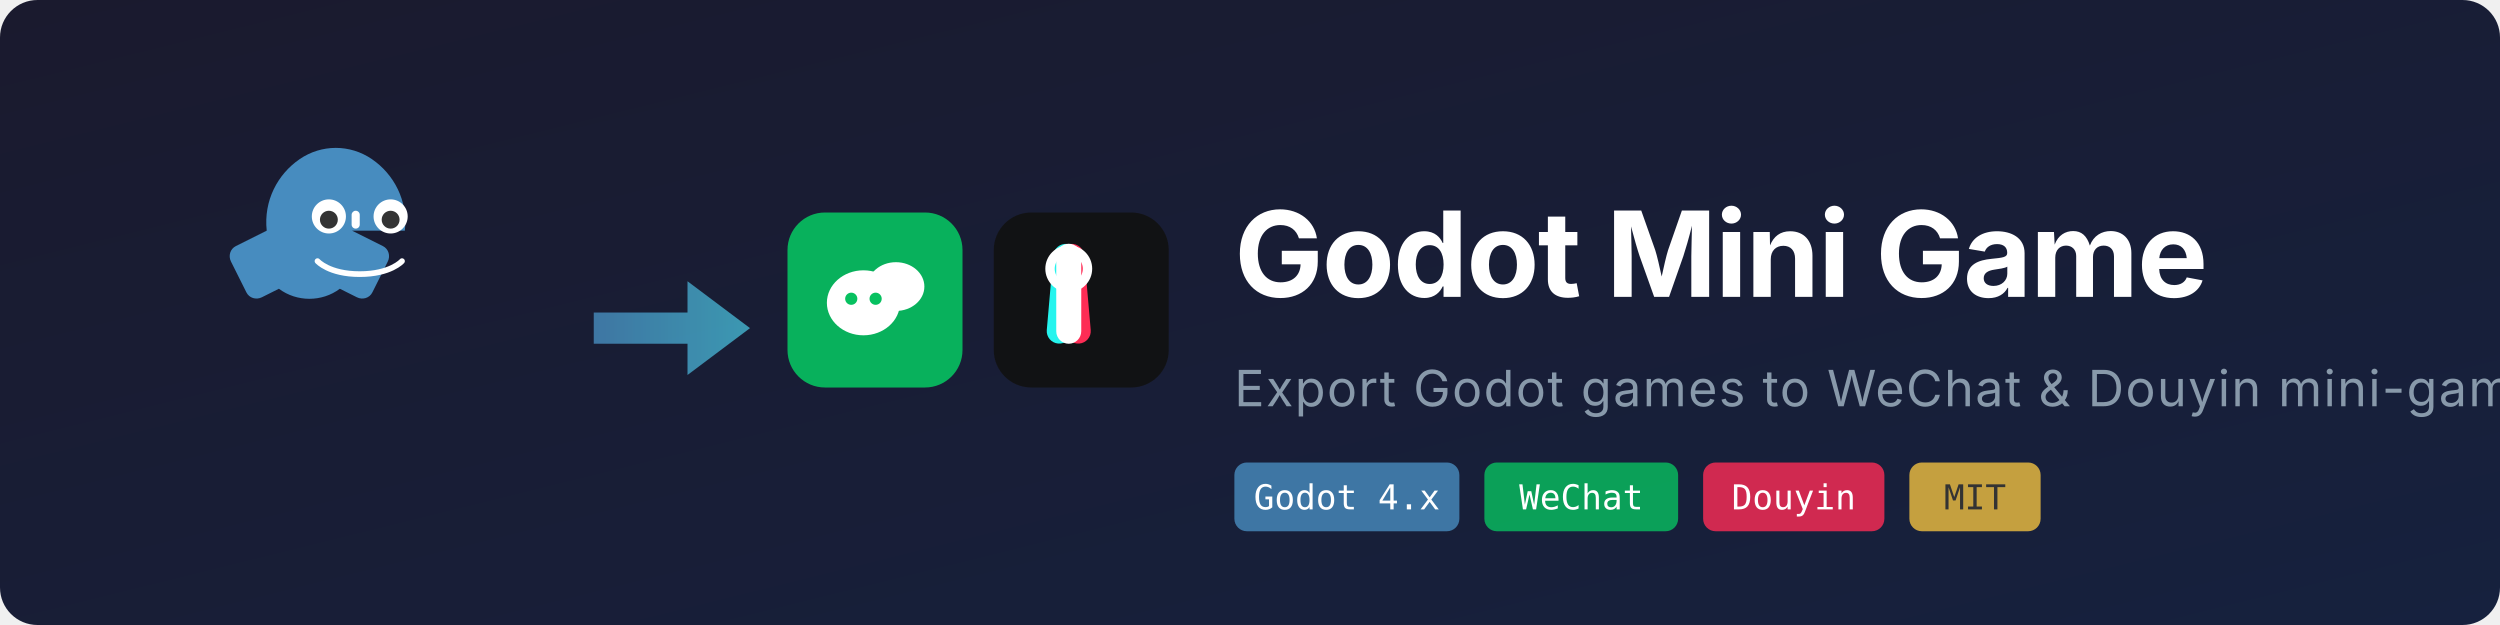
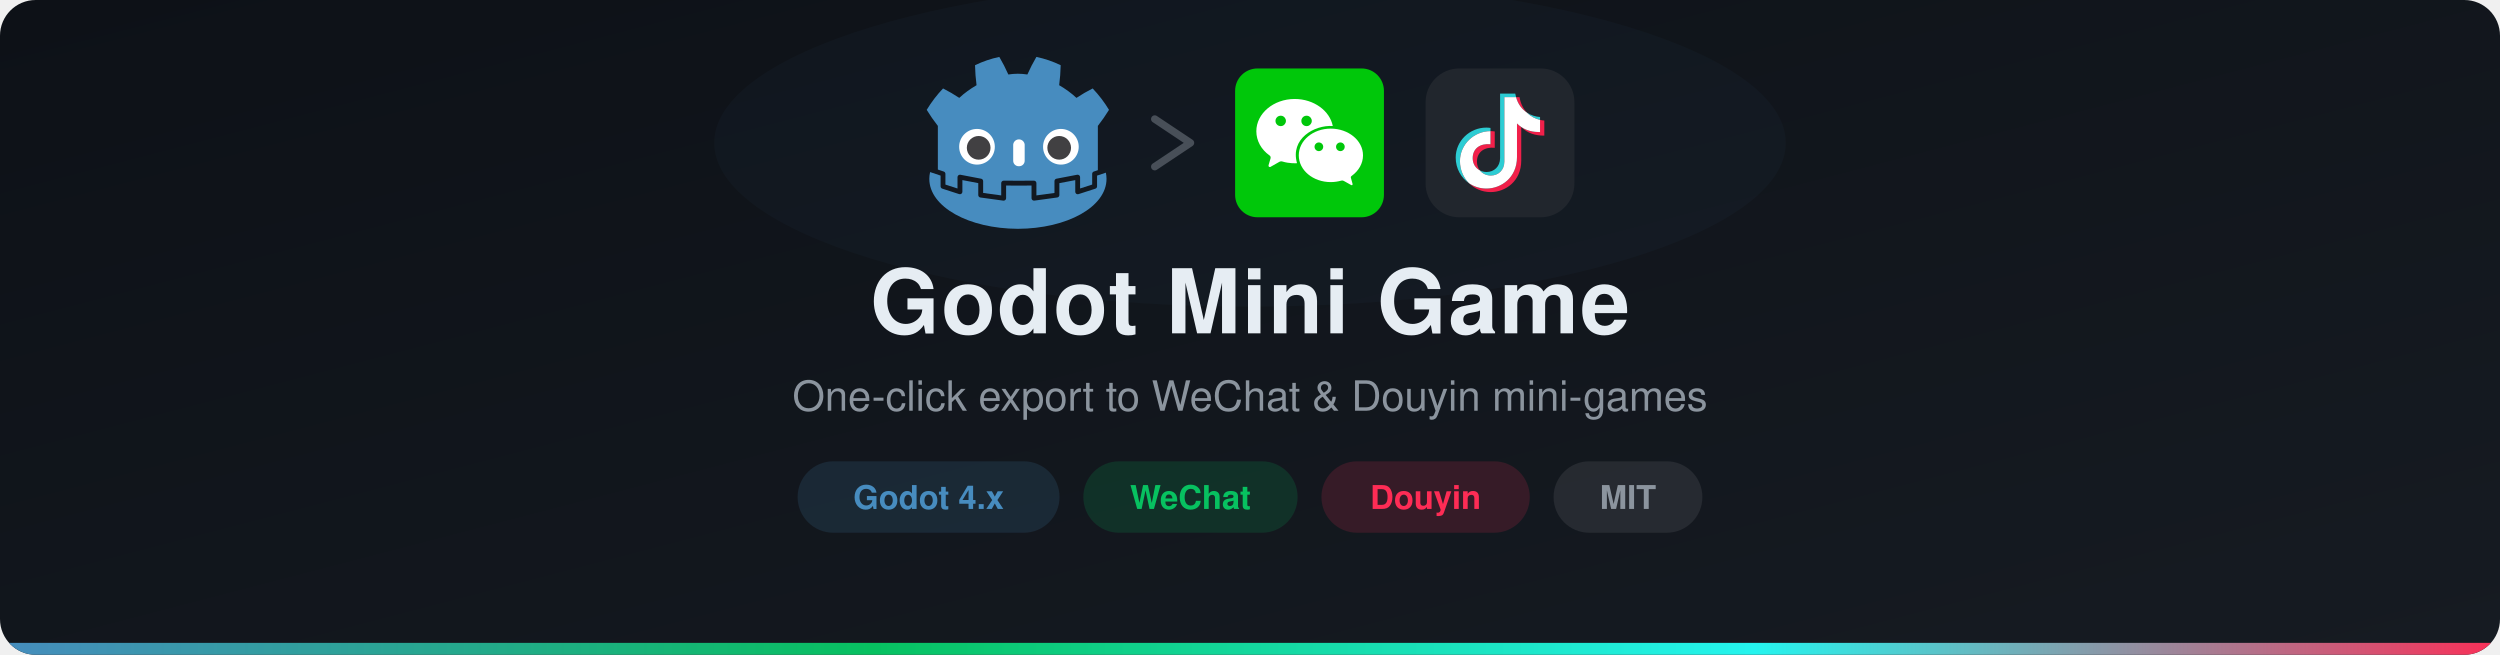
- <svg xmlns="http://www.w3.org/2000/svg" viewBox="0 0 800 200">
+ <svg xmlns="http://www.w3.org/2000/svg" width="840" height="220" viewBox="0 0 840 220">
  <defs>
-     <linearGradient id="bg" x1="0%" y1="0%" x2="100%" y2="100%">
-       <stop offset="0%" style="stop-color:#1a1a2e" />
-       <stop offset="100%" style="stop-color:#16213e" />
+     <linearGradient id="bg" x1="0" y1="0" x2="1" y2="1">
+       <stop offset="0%" stop-color="#0d1117" />
+       <stop offset="100%" stop-color="#161b22" />
    </linearGradient>
-     <linearGradient id="accent" x1="0%" y1="0%" x2="100%" y2="0%">
-       <stop offset="0%" style="stop-color:#478cbf" />
-       <stop offset="100%" style="stop-color:#45b7d1" />
+     <linearGradient id="accent" x1="0" y1="0" x2="1" y2="0">
+       <stop offset="0%" stop-color="#478cbf" />
+       <stop offset="35%" stop-color="#07c160" />
+       <stop offset="70%" stop-color="#25f4ee" />
+       <stop offset="100%" stop-color="#fe2c55" />
    </linearGradient>
+     <clipPath id="c">
+       <rect width="840" height="220" rx="12" />
+     </clipPath>
  </defs>
-   <rect width="800" height="200" rx="12" fill="url(#bg)" />
-   <g transform="translate(60,30) scale(0.13)">
-     <path d="M535 337c8-74-27-139-81-176-54-37-124-37-178 0-54 37-89 102-81 176l-76 38c-14 7-19 24-12 38l38 76c7 14 24 19 38 12l42-21c44 33 106 33 150 0l42 21c14 7 31 2 38-12l38-76c7-14 2-31-12-38l-76-38z" fill="#478cbf" />
-     <circle cx="348" cy="302" r="42" fill="white" />
-     <circle cx="500" cy="302" r="42" fill="white" />
-     <circle cx="348" cy="310" r="22" fill="#333" />
-     <circle cx="500" cy="310" r="22" fill="#333" />
-     <rect x="404" y="288" width="20" height="44" rx="10" fill="white" />
-     <path d="M320 412c0 0 28 32 104 32s104-32 104-32" stroke="white" stroke-width="14" fill="none" stroke-linecap="round" />
-   </g>
-   <g transform="translate(190, 85)">
-     <path d="M0 15 L30 15 L30 5 L50 20 L30 35 L30 25 L0 25 Z" fill="url(#accent)" opacity="0.8" />
-   </g>
-   <g transform="translate(252, 68)">
-     <rect x="0" y="0" width="56" height="56" rx="12" fill="#07c160" opacity="0.9" />
-     <g transform="translate(10,12) scale(0.65)">
-       <ellipse cx="22" cy="26" rx="18" ry="16" fill="white" />
-       <ellipse cx="38" cy="18" rx="14" ry="12" fill="white" />
-       <circle cx="16" cy="24" r="3" fill="#07c160" />
-       <circle cx="28" cy="24" r="3" fill="#07c160" />
+   <g clip-path="url(#c)">
+     <rect width="840" height="220" fill="url(#bg)" />
+     <ellipse cx="420" cy="48" rx="180" ry="55" fill="#478cbf" opacity="0.04" />
+     <g transform="translate(307,13) scale(2.1875)">
+       <path d="M28.166,21.029v1.652a.374.374,0,0,1-.26.357l-2.6.841a.367.367,0,0,1-.335-.054.374.374,0,0,1-.155-.3v-1.8l-2.438.464V24.02a.375.375,0,0,1-.325.371l-3.525.483c-.016,0-.034,0-.051,0A.374.374,0,0,1,18.1,24.5V22.557l-1.819.008h-.267l-1.819-.008V24.5a.375.375,0,0,1-.375.376c-.017,0-.034,0-.052,0l-3.525-.483a.375.375,0,0,1-.324-.371V22.184l-2.439-.464v1.8a.374.374,0,0,1-.154.3.37.37,0,0,1-.336.054l-2.6-.841a.374.374,0,0,1-.259-.357V21.029l-1.608-.541a4.558,4.558,0,0,0-.124,1.04c0,4.317,6.082,7.65,13.6,7.674h.019c7.517-.024,13.6-3.356,13.6-7.674a4.54,4.54,0,0,0-.1-.95Z" fill="#478cbf" />
+       <path d="M3.711,13.373V20.1l.907.306a.374.374,0,0,1,.256.355v1.65l1.855.6V21.267a.376.376,0,0,1,.445-.369l3.189.609a.374.374,0,0,1,.305.368v1.818l2.775.379v-1.89a.374.374,0,0,1,.376-.375h0l2.327.009,2.326-.009a.374.374,0,0,1,.377.375v1.89l2.775-.379V21.874a.373.373,0,0,1,.3-.368l3.189-.609a.377.377,0,0,1,.446.369v1.741l1.855-.6V20.76a.374.374,0,0,1,.255-.355l.618-.208V13.373h.017A26.792,26.792,0,0,0,30,10.931a19.02,19.02,0,0,0-2.509-3.288A24.507,24.507,0,0,0,25,9.091a13.01,13.01,0,0,0-1.279-1.052,15.365,15.365,0,0,0-1.375-.894,28.353,28.353,0,0,0,.232-3.071A15.968,15.968,0,0,0,18.847,2.8a26.44,26.44,0,0,0-1.385,2.7,9.46,9.46,0,0,0-1.453-.116h-.018a9.457,9.457,0,0,0-1.454.116,26.275,26.275,0,0,0-1.385-2.7A15.961,15.961,0,0,0,9.422,4.075a28.142,28.142,0,0,0,.232,3.071,15.312,15.312,0,0,0-1.376.894A13.06,13.06,0,0,0,7,9.091a24.553,24.553,0,0,0-2.49-1.448A19.02,19.02,0,0,0,2,10.931a26.792,26.792,0,0,0,1.694,2.443Z" fill="#478cbf" />
+       <path d="M12.462,16.6a2.739,2.739,0,1,1-2.74-2.738,2.739,2.739,0,0,1,2.74,2.738" fill="#fff" />
+       <path d="M11.8,16.764a1.819,1.819,0,1,1-1.819-1.819A1.817,1.817,0,0,1,11.8,16.764" fill="#414042" />
+       <path d="M16.166,19.59a.844.844,0,0,1-.882-.8V16.267a.886.886,0,0,1,1.764,0v2.522a.845.845,0,0,1-.883.8" fill="#fff" />
+       <path d="M19.871,16.6a2.739,2.739,0,1,0,2.74-2.738,2.739,2.739,0,0,0-2.74,2.738" fill="#fff" />
+       <path d="M20.531,16.764a1.818,1.818,0,1,0,1.817-1.819,1.817,1.817,0,0,0-1.817,1.819" fill="#414042" />
    </g>
-     <rect x="66" y="0" width="56" height="56" rx="12" fill="#111" opacity="0.9" />
-     <g transform="translate(82,10)">
-       <rect x="2" y="0" width="8" height="32" rx="4" fill="#25f4ee" transform="rotate(5,6,16)" />
-       <rect x="6" y="0" width="8" height="32" rx="4" fill="#fe2c55" transform="rotate(-5,10,16)" />
-       <rect x="4" y="0" width="8" height="32" rx="4" fill="white" transform="rotate(0,8,16)" />
-       <circle cx="8" cy="8" r="6" fill="none" stroke="white" stroke-width="3" />
+     <path d="M388,40 L400,48 L388,56" stroke="#484f58" stroke-width="2.5" fill="none" stroke-linecap="round" stroke-linejoin="round" />
+     <g transform="translate(415,23) scale(0.09766)">
+       <rect width="512" height="512" rx="77" fill="#00c70a" />
+       <path fill="#fff" d="M402 369c23-17 38-42 38-70c0-51-50-92-111-92s-110 41-110 92s49 92 110 92c13 0 25-2 36-5c4-1 8 0 9 1l25 14c3 2 6 0 5-4l-6-22c0-3 2-5 4-6m-110-85a15 15 0 110-29a15 15 0 010 29m74 0a15 15 0 110-29a15 15 0 010 29" />
+       <path fill="#fff" d="m205 105c-73 0-132 50-132 111 0 33 17 63 45 83 3 2 5 5 4 10l-7 24c-1 5 3 7 6 6l30-17c3-2 7-3 11-2 26 8 48 6 51 6-24-84 59-132 123-128-10-52-65-93-131-93m-44 93a18 18 0 1 1 0-35 18 18 0 0 1 0 35m89 0a18 18 0 1 1 0-35 18 18 0 0 1 0 35" />
    </g>
-   </g>
-   <text x="395" y="95" font-family="system-ui,-apple-system,sans-serif" font-size="38" font-weight="700" fill="white" letter-spacing="-0.5">Godot Mini Game</text>
-   <text x="395" y="130" font-family="system-ui,-apple-system,sans-serif" font-size="16" fill="#8899aa" letter-spacing="0.5">Export Godot games to WeChat &amp; Douyin mini-games</text>
-   <g transform="translate(395, 148)">
-     <rect x="0" y="0" width="72" height="22" rx="4" fill="#478cbf" opacity="0.8" />
-     <text x="36" y="15" font-family="monospace" font-size="11" fill="white" text-anchor="middle">Godot 4.x</text>
-     <rect x="80" y="0" width="62" height="22" rx="4" fill="#07c160" opacity="0.8" />
-     <text x="111" y="15" font-family="monospace" font-size="11" fill="white" text-anchor="middle">WeChat</text>
-     <rect x="150" y="0" width="58" height="22" rx="4" fill="#fe2c55" opacity="0.8" />
-     <text x="179" y="15" font-family="monospace" font-size="11" fill="white" text-anchor="middle">Douyin</text>
-     <rect x="216" y="0" width="42" height="22" rx="4" fill="#f0c040" opacity="0.8" />
-     <text x="237" y="15" font-family="monospace" font-size="11" fill="#333" text-anchor="middle">MIT</text>
+     <g transform="translate(479,23) scale(0.09766)">
+       <rect width="512" height="512" rx="116" ry="116" fill="#21262d" />
+       <path fill="#2DCCD3" fill-rule="nonzero" d="M348.868 152.076c12.815 13.213 28.795 21.265 44.9 24.93v-9.922c-15.132-1.073-30.964-5.834-44.9-15.008zm-92.569-65.444v221.885c0 29.069-20.892 47.767-46.296 47.767-8.427 0-16.43-1.969-23.386-5.609 8.826 11.269 22.762 17.751 38.045 17.751 25.405 0 46.297-18.698 46.297-47.793V98.748h40.263a110.44 110.44 0 01-2.693-12.116h-52.23zm-33.033 128.992V204.63c-5.086-.848-10.172-1.122-14.385-1.122-57.316 0-105.309 45.998-105.309 103.04 0 37.446 18.225 69.457 45.923 88.405-19.296-19.147-31.263-45.948-31.263-76.289 0-56.943 47.843-102.915 105.034-103.04z" />
+       <path fill="#F1204A" fill-rule="nonzero" d="M314.438 304.852c0 70.854-54.199 108.4-105.283 108.4-22.114 0-42.657-6.681-59.66-18.299 19.097 18.947 45.375 30.415 74.319 30.415 51.084 0 105.284-37.546 105.284-108.399V201.514c-5.086-3.441-9.973-7.455-14.66-12.142v115.48zm-127.82 45.824c-6.233-7.879-9.948-18.076-9.948-30.043 0-33.582 26.252-51.332 61.255-47.643v-56.244c-5.085-.847-10.171-1.122-14.41-1.122h-.249v45.225c-35.003-3.664-61.256 14.061-61.256 47.668 0 19.645 10.048 34.554 24.608 42.159zm207.151-173.67v42.009c-23.261 0-45.275-4.438-64.671-17.501 22.587 22.587 49.986 29.642 79.33 29.642V179.2a90.834 90.834 0 01-14.659-2.194zm-44.901-24.93c-12.391-12.74-21.84-30.292-25.679-53.328h-11.967c6.831 24.906 20.892 42.283 37.646 53.328z" />
+       <path fill="#fff" fill-rule="nonzero" d="M209.155 413.252c51.083 0 105.283-37.547 105.283-108.4v-115.48c4.688 4.687 9.574 8.701 14.66 12.141 19.396 13.065 41.41 17.502 64.671 17.502v-42.009c-16.106-3.664-32.087-11.717-44.901-24.93-16.754-11.045-30.815-28.422-37.646-53.328h-40.263v221.886c0 29.094-20.893 47.792-46.297 47.792-15.283 0-29.219-6.482-38.045-17.751-14.559-7.603-24.606-22.513-24.606-42.158 0-33.607 26.252-51.333 61.255-47.668v-45.225c-57.192.125-105.035 46.098-105.035 103.04 0 30.341 11.967 57.141 31.265 76.288 17.002 11.618 37.545 18.3 59.659 18.3z" />
+     </g>
+     <text x="420" y="112" text-anchor="middle" fill="#e6edf3" font-family="-apple-system,BlinkMacSystemFont,'Segoe UI',Helvetica,Arial,sans-serif" font-size="30" font-weight="bold" letter-spacing="0.5">Godot Mini Game</text>
+     <text x="420" y="138" text-anchor="middle" fill="#8b949e" font-family="-apple-system,BlinkMacSystemFont,'Segoe UI',Helvetica,Arial,sans-serif" font-size="14">One-click export to WeChat &amp; Douyin mini-games</text>
+     <rect x="268" y="155" width="88" height="24" rx="12" fill="#478cbf" opacity="0.15" />
+     <text x="312" y="171" text-anchor="middle" fill="#478cbf" font-family="-apple-system,BlinkMacSystemFont,'Segoe UI',Helvetica,Arial,sans-serif" font-size="11" font-weight="600">Godot 4.x</text>
+     <rect x="364" y="155" width="72" height="24" rx="12" fill="#07c160" opacity="0.15" />
+     <text x="400" y="171" text-anchor="middle" fill="#07c160" font-family="-apple-system,BlinkMacSystemFont,'Segoe UI',Helvetica,Arial,sans-serif" font-size="11" font-weight="600">WeChat</text>
+     <rect x="444" y="155" width="70" height="24" rx="12" fill="#fe2c55" opacity="0.15" />
+     <text x="479" y="171" text-anchor="middle" fill="#fe2c55" font-family="-apple-system,BlinkMacSystemFont,'Segoe UI',Helvetica,Arial,sans-serif" font-size="11" font-weight="600">Douyin</text>
+     <rect x="522" y="155" width="50" height="24" rx="12" fill="#fff" opacity="0.08" />
+     <text x="547" y="171" text-anchor="middle" fill="#8b949e" font-family="-apple-system,BlinkMacSystemFont,'Segoe UI',Helvetica,Arial,sans-serif" font-size="11" font-weight="600">MIT</text>
+     <rect y="216" width="840" height="4" fill="url(#accent)" />
  </g>
</svg>
